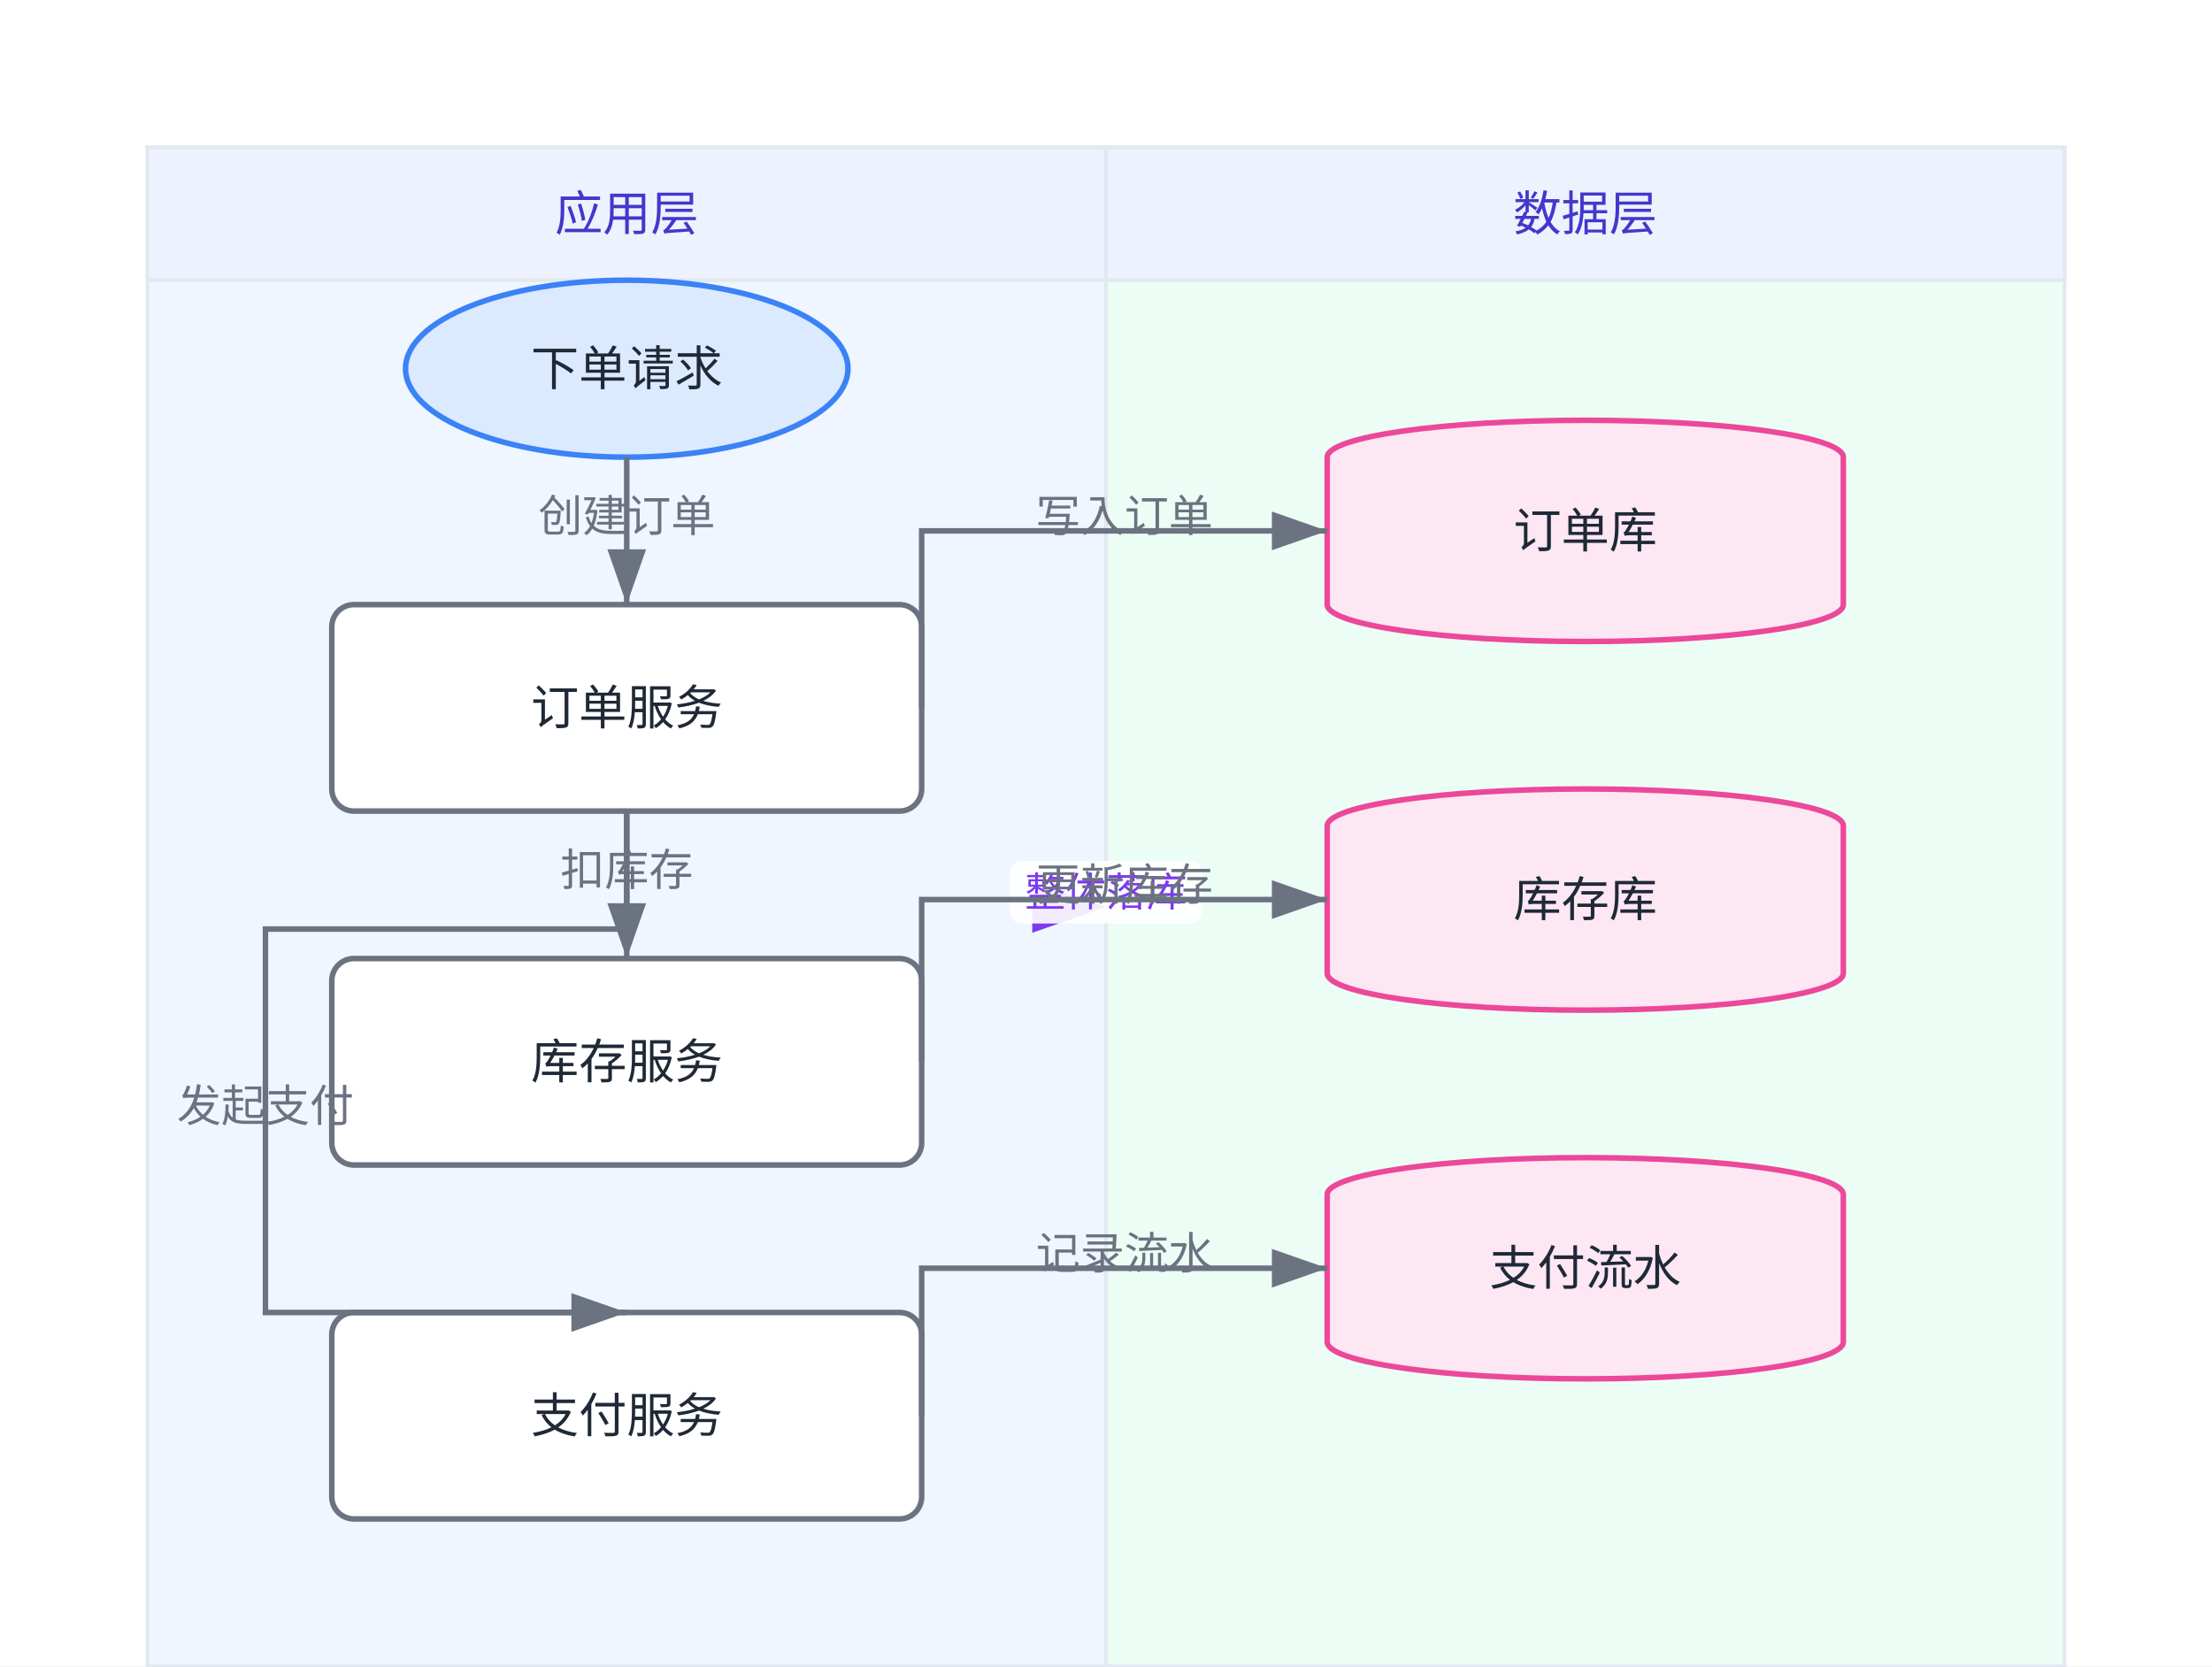
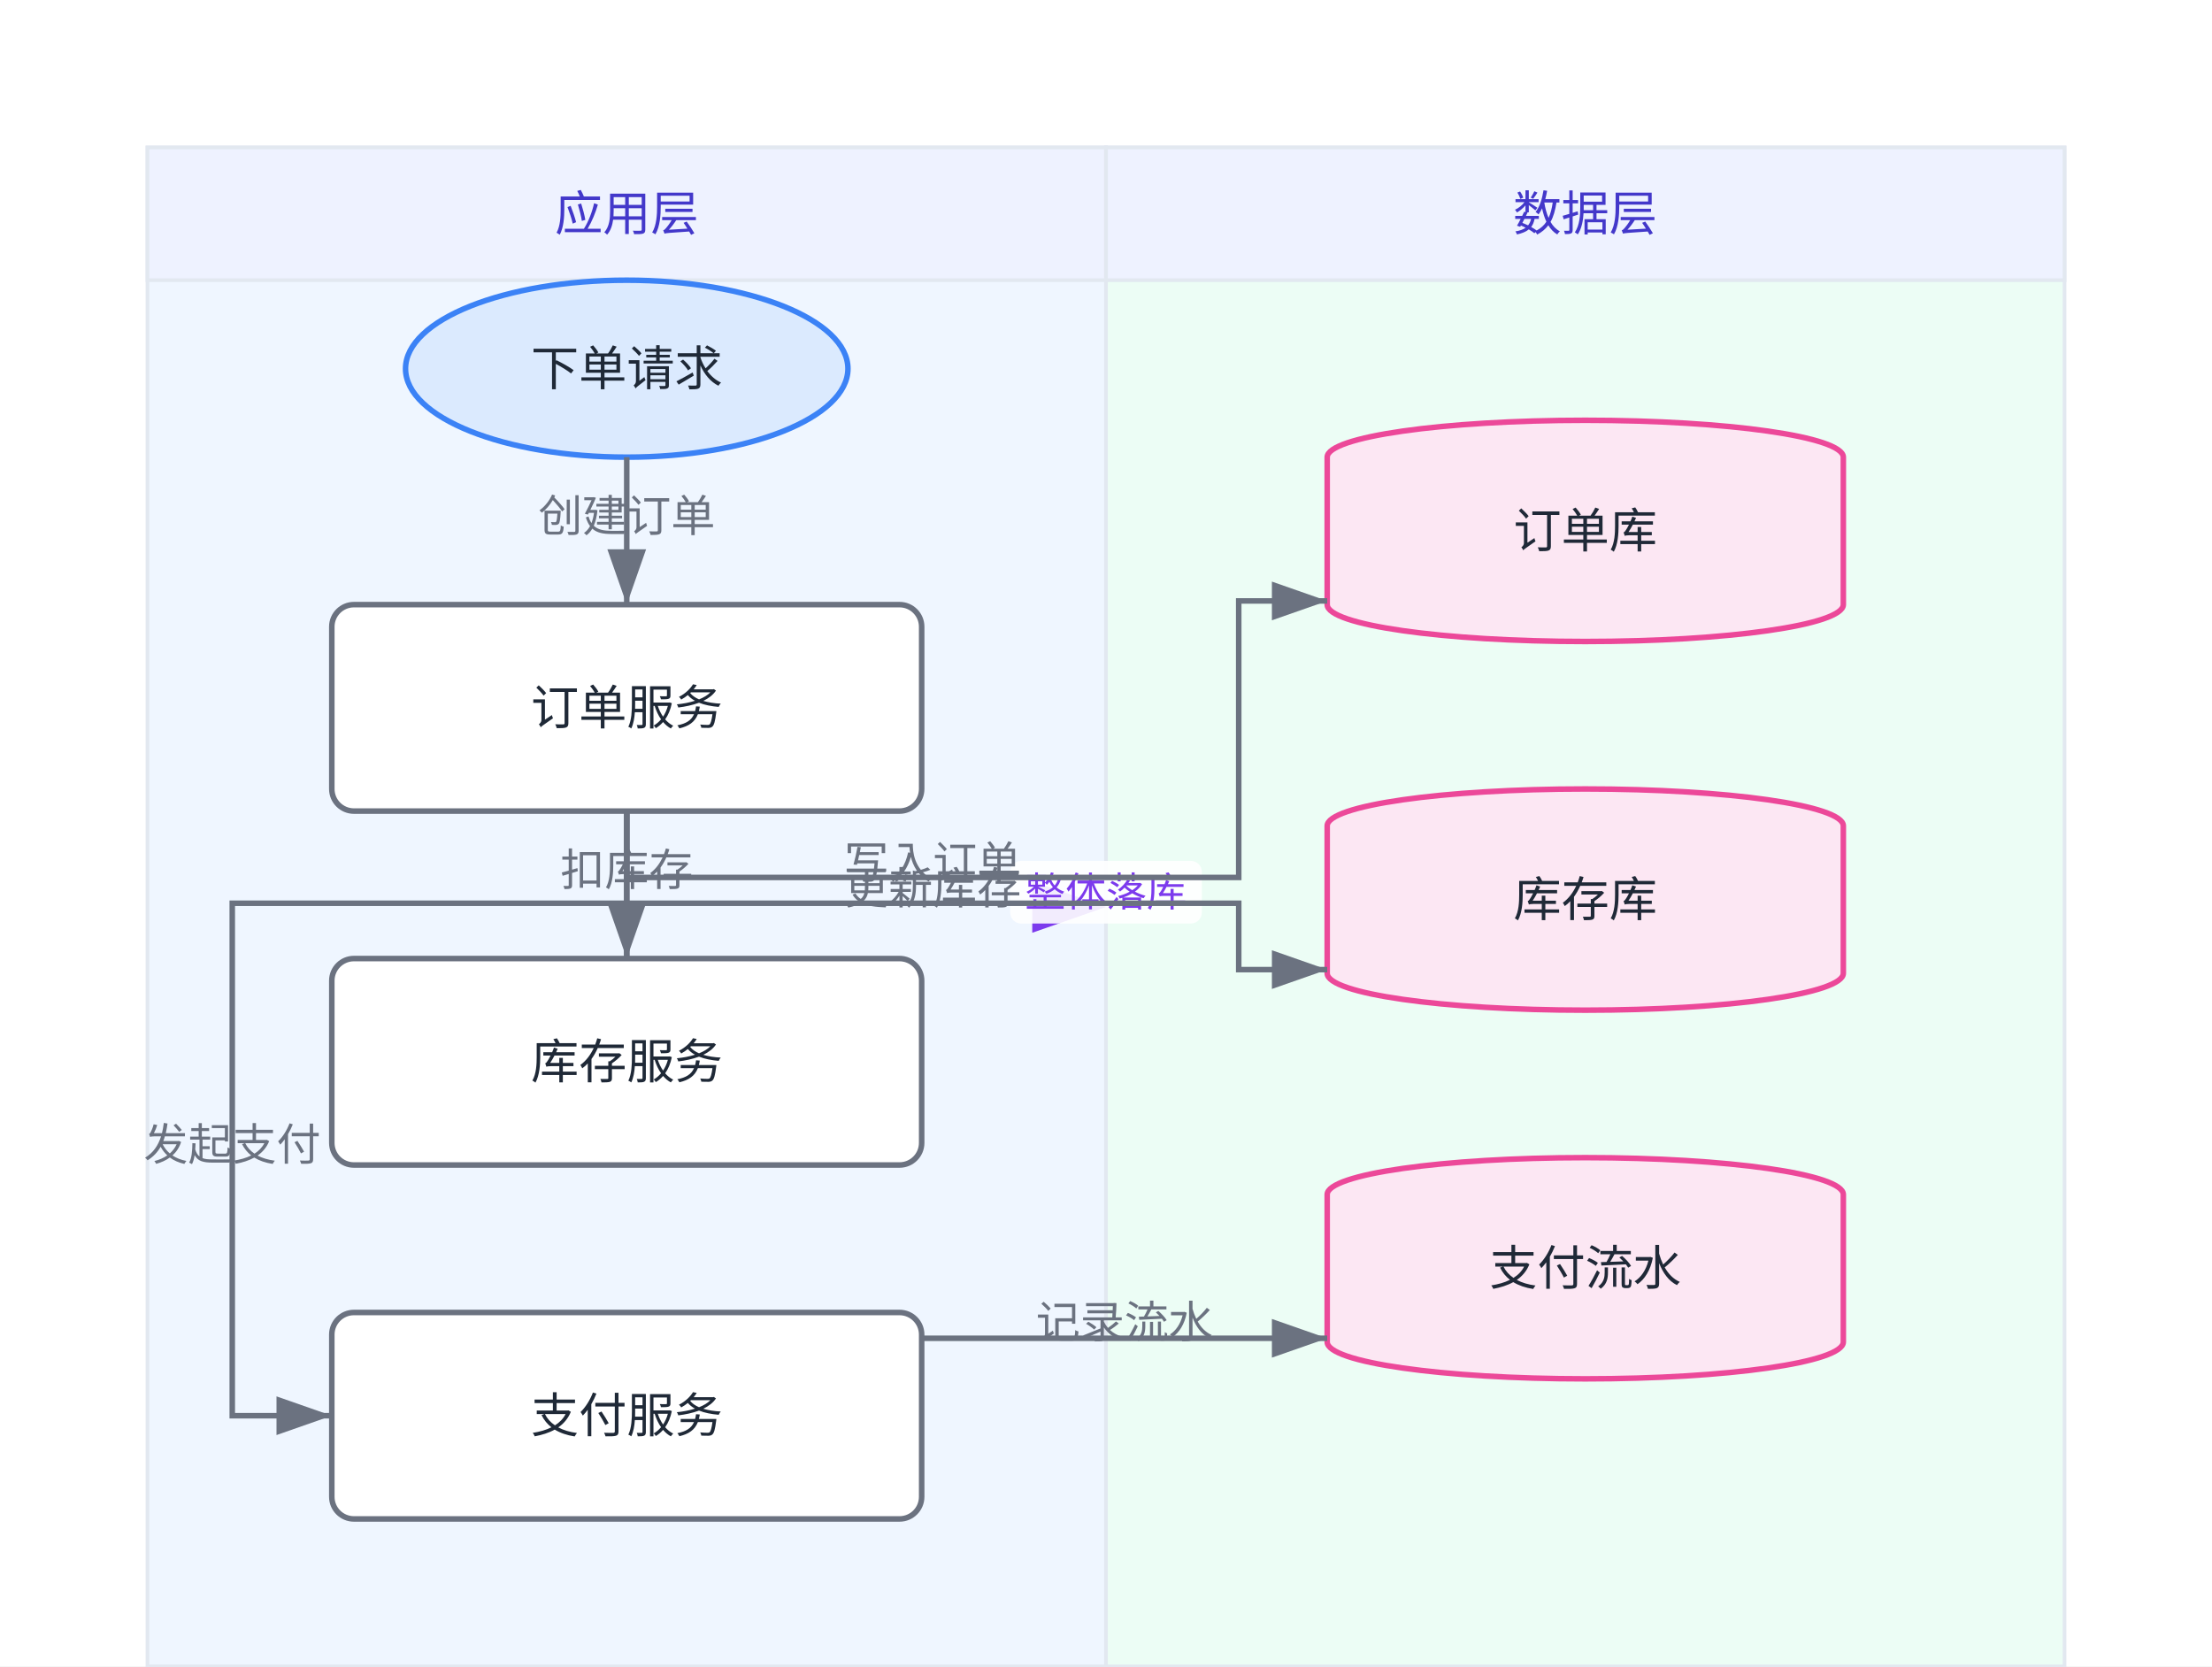
<svg xmlns="http://www.w3.org/2000/svg" width="600" height="452" viewBox="0 0 600 452">
  <defs>
    <marker id="arrowhead" markerWidth="10" markerHeight="7" refX="10" refY="3.5" orient="auto">
      <polygon points="0 0, 10 3.5, 0 7" fill="#6b7280" />
    </marker>
    <marker id="arrowhead-purple" markerWidth="10" markerHeight="7" refX="10" refY="3.5" orient="auto">
      <polygon points="0 0, 10 3.5, 0 7" fill="#7c3aed" />
    </marker>
  </defs>
  <style>.lgdl-anchors,.lgdl-edge-anchors{opacity:0;pointer-events:none;transition:opacity .12s ease}.lgdl-node:hover + .lgdl-anchors,.lgdl-class:hover + .lgdl-anchors,.lgdl-group:hover + .lgdl-anchors,.lgdl-lane:hover + .lgdl-anchors{opacity:1}.lgdl-edge:hover + .lgdl-edge-anchors,.lgdl-aggregate-edge:hover + .lgdl-edge-anchors{opacity:1}.lgdl-node.lgdl-hovered + .lgdl-anchors,.lgdl-class.lgdl-hovered + .lgdl-anchors,.lgdl-group.lgdl-hovered + .lgdl-anchors,.lgdl-lane.lgdl-hovered + .lgdl-anchors{opacity:1}.lgdl-edge.lgdl-hovered + .lgdl-edge-anchors,.lgdl-aggregate-edge.lgdl-hovered + .lgdl-edge-anchors{opacity:1}.lgdl-hovered{filter:drop-shadow(0 0 3px rgba(79,70,229,.65))}</style>
  <rect x="0" y="0" width="600" height="452" fill="#ffffff" />
  <g class="lgdl-lane" data-lgdl-loc="groups[0]">
    <rect x="40" y="40" width="260" height="412" fill="#eff6ff" stroke="#e2e8f0" />
    <rect x="40" y="40" width="260" height="36" fill="#eef2ff" stroke="#e2e8f0" />
    <text x="170" y="58" font-family="'Segoe UI', 'PingFang SC', 'Microsoft YaHei', sans-serif" font-size="13" fill="#4338ca" text-anchor="middle" dominant-baseline="middle">应用层</text>
  </g>
  <g class="lgdl-anchors">
    <circle cx="300.0" cy="246.0" r="3" fill="#64748b" />
    <circle cx="300.0" cy="280.8" r="3" fill="#64748b" />
    <circle cx="300.0" cy="321.1" r="3" fill="#64748b" />
    <circle cx="300.0" cy="376.0" r="3" fill="#64748b" />
-     <circle cx="288.9" cy="452.0" r="3" fill="#64748b" />
+     <circle cx="288.5" cy="451.2" r="3" fill="#64748b" />
    <circle cx="225.2" cy="452.0" r="3" fill="#64748b" />
    <circle cx="170.0" cy="452.0" r="3" fill="#64748b" />
    <circle cx="114.8" cy="452.0" r="3" fill="#64748b" />
-     <circle cx="51.1" cy="452.0" r="3" fill="#64748b" />
+     <circle cx="51.5" cy="451.2" r="3" fill="#64748b" />
    <circle cx="40.0" cy="376.0" r="3" fill="#64748b" />
    <circle cx="40.0" cy="321.1" r="3" fill="#64748b" />
    <circle cx="40.0" cy="280.8" r="3" fill="#64748b" />
    <circle cx="40.0" cy="246.0" r="3" fill="#64748b" />
    <circle cx="40.0" cy="211.2" r="3" fill="#64748b" />
    <circle cx="40.0" cy="170.9" r="3" fill="#64748b" />
    <circle cx="40.0" cy="116.0" r="3" fill="#64748b" />
-     <circle cx="51.1" cy="40.0" r="3" fill="#64748b" />
+     <circle cx="51.5" cy="40.8" r="3" fill="#64748b" />
    <circle cx="114.8" cy="40.0" r="3" fill="#64748b" />
    <circle cx="170.0" cy="40.0" r="3" fill="#64748b" />
    <circle cx="225.2" cy="40.0" r="3" fill="#64748b" />
-     <circle cx="288.9" cy="40.0" r="3" fill="#64748b" />
+     <circle cx="288.5" cy="40.8" r="3" fill="#64748b" />
    <circle cx="300.0" cy="116.0" r="3" fill="#64748b" />
    <circle cx="300.0" cy="170.9" r="3" fill="#64748b" />
    <circle cx="300.0" cy="211.2" r="3" fill="#64748b" />
  </g>
  <g class="lgdl-lane" data-lgdl-loc="groups[1]">
    <rect x="300" y="40" width="260" height="412" fill="#ecfdf5" stroke="#e2e8f0" />
    <rect x="300" y="40" width="260" height="36" fill="#eef2ff" stroke="#e2e8f0" />
    <text x="430" y="58" font-family="'Segoe UI', 'PingFang SC', 'Microsoft YaHei', sans-serif" font-size="13" fill="#4338ca" text-anchor="middle" dominant-baseline="middle">数据层</text>
  </g>
  <g class="lgdl-anchors">
    <circle cx="560.0" cy="246.0" r="3" fill="#64748b" />
    <circle cx="560.0" cy="280.8" r="3" fill="#64748b" />
    <circle cx="560.0" cy="321.1" r="3" fill="#64748b" />
    <circle cx="560.0" cy="376.0" r="3" fill="#64748b" />
-     <circle cx="548.9" cy="452.0" r="3" fill="#64748b" />
+     <circle cx="548.5" cy="451.2" r="3" fill="#64748b" />
    <circle cx="485.2" cy="452.0" r="3" fill="#64748b" />
    <circle cx="430.0" cy="452.0" r="3" fill="#64748b" />
    <circle cx="374.8" cy="452.0" r="3" fill="#64748b" />
-     <circle cx="311.1" cy="452.0" r="3" fill="#64748b" />
+     <circle cx="311.5" cy="451.2" r="3" fill="#64748b" />
    <circle cx="300.0" cy="376.0" r="3" fill="#64748b" />
    <circle cx="300.0" cy="321.1" r="3" fill="#64748b" />
    <circle cx="300.0" cy="280.8" r="3" fill="#64748b" />
    <circle cx="300.0" cy="246.0" r="3" fill="#64748b" />
    <circle cx="300.0" cy="211.2" r="3" fill="#64748b" />
    <circle cx="300.0" cy="170.9" r="3" fill="#64748b" />
    <circle cx="300.0" cy="116.0" r="3" fill="#64748b" />
-     <circle cx="311.1" cy="40.0" r="3" fill="#64748b" />
+     <circle cx="311.5" cy="40.8" r="3" fill="#64748b" />
    <circle cx="374.8" cy="40.0" r="3" fill="#64748b" />
    <circle cx="430.0" cy="40.0" r="3" fill="#64748b" />
    <circle cx="485.2" cy="40.0" r="3" fill="#64748b" />
-     <circle cx="548.9" cy="40.0" r="3" fill="#64748b" />
+     <circle cx="548.5" cy="40.8" r="3" fill="#64748b" />
    <circle cx="560.0" cy="116.0" r="3" fill="#64748b" />
    <circle cx="560.0" cy="170.9" r="3" fill="#64748b" />
    <circle cx="560.0" cy="211.2" r="3" fill="#64748b" />
  </g>
  <g class="lgdl-node" data-lgdl-loc="nodes[0]">
    <rect x="110" y="76" width="120" height="48" rx="60" ry="60" fill="#dbeafe" stroke="#3b82f6" stroke-width="1.5" />
    <text x="170" y="100" font-family="'Segoe UI', 'PingFang SC', 'Microsoft YaHei', sans-serif" font-size="13" fill="#1f2937" text-anchor="middle" dominant-baseline="middle">下单请求</text>
  </g>
  <g class="lgdl-anchors">
    <circle cx="230.0" cy="100.0" r="3" fill="#3b82f6" />
    <circle cx="219.8" cy="113.4" r="3" fill="#3b82f6" />
    <circle cx="204.2" cy="119.7" r="3" fill="#3b82f6" />
    <circle cx="192.3" cy="122.3" r="3" fill="#3b82f6" />
    <circle cx="183.5" cy="123.4" r="3" fill="#3b82f6" />
    <circle cx="176.4" cy="123.9" r="3" fill="#3b82f6" />
    <circle cx="170.0" cy="124.0" r="3" fill="#3b82f6" />
    <circle cx="163.6" cy="123.9" r="3" fill="#3b82f6" />
    <circle cx="156.5" cy="123.4" r="3" fill="#3b82f6" />
    <circle cx="147.7" cy="122.3" r="3" fill="#3b82f6" />
    <circle cx="135.8" cy="119.7" r="3" fill="#3b82f6" />
    <circle cx="120.2" cy="113.4" r="3" fill="#3b82f6" />
    <circle cx="110.0" cy="100.0" r="3" fill="#3b82f6" />
    <circle cx="120.2" cy="86.6" r="3" fill="#3b82f6" />
    <circle cx="135.8" cy="80.3" r="3" fill="#3b82f6" />
    <circle cx="147.7" cy="77.7" r="3" fill="#3b82f6" />
    <circle cx="156.5" cy="76.6" r="3" fill="#3b82f6" />
    <circle cx="163.6" cy="76.1" r="3" fill="#3b82f6" />
    <circle cx="170.0" cy="76.0" r="3" fill="#3b82f6" />
    <circle cx="176.4" cy="76.1" r="3" fill="#3b82f6" />
    <circle cx="183.5" cy="76.6" r="3" fill="#3b82f6" />
    <circle cx="192.3" cy="77.7" r="3" fill="#3b82f6" />
    <circle cx="204.2" cy="80.3" r="3" fill="#3b82f6" />
    <circle cx="219.8" cy="86.6" r="3" fill="#3b82f6" />
  </g>
  <g class="lgdl-node" data-lgdl-loc="nodes[1]">
    <rect x="90" y="164" width="160" height="56" rx="6" ry="6" fill="#ffffff" stroke="#6b7280" stroke-width="1.5" />
    <text x="170" y="192" font-family="'Segoe UI', 'PingFang SC', 'Microsoft YaHei', sans-serif" font-size="13" fill="#1f2937" text-anchor="middle" dominant-baseline="middle">订单服务</text>
  </g>
  <g class="lgdl-anchors">
    <circle cx="250.0" cy="192.0" r="3" fill="#6b7280" />
    <circle cx="250.0" cy="213.4" r="3" fill="#6b7280" />
    <circle cx="218.5" cy="220.0" r="3" fill="#6b7280" />
    <circle cx="198.0" cy="220.0" r="3" fill="#6b7280" />
    <circle cx="186.2" cy="220.0" r="3" fill="#6b7280" />
    <circle cx="177.5" cy="220.0" r="3" fill="#6b7280" />
    <circle cx="170.0" cy="220.0" r="3" fill="#6b7280" />
    <circle cx="162.5" cy="220.0" r="3" fill="#6b7280" />
    <circle cx="153.8" cy="220.0" r="3" fill="#6b7280" />
    <circle cx="142.0" cy="220.0" r="3" fill="#6b7280" />
    <circle cx="121.5" cy="220.0" r="3" fill="#6b7280" />
    <circle cx="90.0" cy="213.4" r="3" fill="#6b7280" />
    <circle cx="90.0" cy="192.0" r="3" fill="#6b7280" />
    <circle cx="90.0" cy="170.6" r="3" fill="#6b7280" />
    <circle cx="121.5" cy="164.0" r="3" fill="#6b7280" />
    <circle cx="142.0" cy="164.0" r="3" fill="#6b7280" />
    <circle cx="153.8" cy="164.0" r="3" fill="#6b7280" />
    <circle cx="162.5" cy="164.0" r="3" fill="#6b7280" />
    <circle cx="170.0" cy="164.0" r="3" fill="#6b7280" />
    <circle cx="177.5" cy="164.0" r="3" fill="#6b7280" />
    <circle cx="186.2" cy="164.0" r="3" fill="#6b7280" />
    <circle cx="198.0" cy="164.0" r="3" fill="#6b7280" />
    <circle cx="218.5" cy="164.0" r="3" fill="#6b7280" />
    <circle cx="250.0" cy="170.6" r="3" fill="#6b7280" />
  </g>
  <g class="lgdl-node" data-lgdl-loc="nodes[2]">
    <rect x="90" y="260" width="160" height="56" rx="6" ry="6" fill="#ffffff" stroke="#6b7280" stroke-width="1.5" />
    <text x="170" y="288" font-family="'Segoe UI', 'PingFang SC', 'Microsoft YaHei', sans-serif" font-size="13" fill="#1f2937" text-anchor="middle" dominant-baseline="middle">库存服务</text>
  </g>
  <g class="lgdl-anchors">
    <circle cx="250.0" cy="288.0" r="3" fill="#6b7280" />
    <circle cx="250.0" cy="309.4" r="3" fill="#6b7280" />
    <circle cx="218.5" cy="316.0" r="3" fill="#6b7280" />
    <circle cx="198.0" cy="316.0" r="3" fill="#6b7280" />
    <circle cx="186.2" cy="316.0" r="3" fill="#6b7280" />
    <circle cx="177.5" cy="316.0" r="3" fill="#6b7280" />
    <circle cx="170.0" cy="316.0" r="3" fill="#6b7280" />
    <circle cx="162.5" cy="316.0" r="3" fill="#6b7280" />
    <circle cx="153.8" cy="316.0" r="3" fill="#6b7280" />
    <circle cx="142.0" cy="316.0" r="3" fill="#6b7280" />
    <circle cx="121.5" cy="316.0" r="3" fill="#6b7280" />
    <circle cx="90.0" cy="309.4" r="3" fill="#6b7280" />
    <circle cx="90.0" cy="288.0" r="3" fill="#6b7280" />
    <circle cx="90.0" cy="266.6" r="3" fill="#6b7280" />
    <circle cx="121.5" cy="260.0" r="3" fill="#6b7280" />
    <circle cx="142.0" cy="260.0" r="3" fill="#6b7280" />
    <circle cx="153.8" cy="260.0" r="3" fill="#6b7280" />
    <circle cx="162.5" cy="260.0" r="3" fill="#6b7280" />
    <circle cx="170.0" cy="260.0" r="3" fill="#6b7280" />
    <circle cx="177.5" cy="260.0" r="3" fill="#6b7280" />
    <circle cx="186.2" cy="260.0" r="3" fill="#6b7280" />
    <circle cx="198.0" cy="260.0" r="3" fill="#6b7280" />
    <circle cx="218.5" cy="260.0" r="3" fill="#6b7280" />
    <circle cx="250.0" cy="266.6" r="3" fill="#6b7280" />
  </g>
  <g class="lgdl-node" data-lgdl-loc="nodes[3]">
    <rect x="90" y="356" width="160" height="56" rx="6" ry="6" fill="#ffffff" stroke="#6b7280" stroke-width="1.5" />
    <text x="170" y="384" font-family="'Segoe UI', 'PingFang SC', 'Microsoft YaHei', sans-serif" font-size="13" fill="#1f2937" text-anchor="middle" dominant-baseline="middle">支付服务</text>
  </g>
  <g class="lgdl-anchors">
    <circle cx="250.0" cy="384.0" r="3" fill="#6b7280" />
    <circle cx="250.0" cy="405.4" r="3" fill="#6b7280" />
    <circle cx="218.5" cy="412.0" r="3" fill="#6b7280" />
    <circle cx="198.0" cy="412.0" r="3" fill="#6b7280" />
    <circle cx="186.2" cy="412.0" r="3" fill="#6b7280" />
    <circle cx="177.5" cy="412.0" r="3" fill="#6b7280" />
    <circle cx="170.0" cy="412.0" r="3" fill="#6b7280" />
    <circle cx="162.5" cy="412.0" r="3" fill="#6b7280" />
    <circle cx="153.8" cy="412.0" r="3" fill="#6b7280" />
    <circle cx="142.0" cy="412.0" r="3" fill="#6b7280" />
    <circle cx="121.5" cy="412.0" r="3" fill="#6b7280" />
    <circle cx="90.0" cy="405.4" r="3" fill="#6b7280" />
    <circle cx="90.0" cy="384.0" r="3" fill="#6b7280" />
    <circle cx="90.0" cy="362.6" r="3" fill="#6b7280" />
    <circle cx="121.5" cy="356.0" r="3" fill="#6b7280" />
    <circle cx="142.0" cy="356.0" r="3" fill="#6b7280" />
    <circle cx="153.8" cy="356.0" r="3" fill="#6b7280" />
    <circle cx="162.5" cy="356.0" r="3" fill="#6b7280" />
    <circle cx="170.0" cy="356.0" r="3" fill="#6b7280" />
    <circle cx="177.5" cy="356.0" r="3" fill="#6b7280" />
    <circle cx="186.2" cy="356.0" r="3" fill="#6b7280" />
    <circle cx="198.0" cy="356.0" r="3" fill="#6b7280" />
    <circle cx="218.5" cy="356.0" r="3" fill="#6b7280" />
    <circle cx="250.0" cy="362.6" r="3" fill="#6b7280" />
  </g>
  <g class="lgdl-node" data-lgdl-loc="nodes[4]">
    <path d="M 360,124 L 360,164 A 70,10 0 0 0 500,164 L 500,124 A 70,10 0 0 0 360,124 Z" fill="#fce7f3" stroke="#ec4899" stroke-width="1.5" />
    <text x="430" y="144" font-family="'Segoe UI', 'PingFang SC', 'Microsoft YaHei', sans-serif" font-size="13" fill="#1f2937" text-anchor="middle" dominant-baseline="middle">订单库</text>
  </g>
  <g class="lgdl-anchors">
    <circle cx="500.0" cy="144.0" r="3" fill="#ec4899" />
    <circle cx="500.0" cy="162.8" r="3" fill="#ec4899" />
    <circle cx="477.4" cy="171.4" r="3" fill="#ec4899" />
    <circle cx="459.1" cy="173.1" r="3" fill="#ec4899" />
    <circle cx="447.1" cy="173.7" r="3" fill="#ec4899" />
    <circle cx="438.0" cy="173.9" r="3" fill="#ec4899" />
    <circle cx="430.0" cy="174.0" r="3" fill="#ec4899" />
    <circle cx="422.0" cy="173.9" r="3" fill="#ec4899" />
    <circle cx="412.9" cy="173.7" r="3" fill="#ec4899" />
    <circle cx="400.9" cy="173.1" r="3" fill="#ec4899" />
    <circle cx="382.6" cy="171.4" r="3" fill="#ec4899" />
    <circle cx="360.0" cy="162.8" r="3" fill="#ec4899" />
    <circle cx="360.0" cy="144.0" r="3" fill="#ec4899" />
    <circle cx="360.0" cy="125.2" r="3" fill="#ec4899" />
    <circle cx="382.6" cy="116.6" r="3" fill="#ec4899" />
    <circle cx="400.9" cy="114.9" r="3" fill="#ec4899" />
    <circle cx="412.9" cy="114.3" r="3" fill="#ec4899" />
    <circle cx="422.0" cy="114.1" r="3" fill="#ec4899" />
    <circle cx="430.0" cy="114.0" r="3" fill="#ec4899" />
    <circle cx="438.0" cy="114.1" r="3" fill="#ec4899" />
    <circle cx="447.1" cy="114.3" r="3" fill="#ec4899" />
    <circle cx="459.1" cy="114.9" r="3" fill="#ec4899" />
    <circle cx="477.4" cy="116.6" r="3" fill="#ec4899" />
    <circle cx="500.0" cy="125.2" r="3" fill="#ec4899" />
  </g>
  <g class="lgdl-node" data-lgdl-loc="nodes[5]">
    <path d="M 360,224 L 360,264 A 70,10 0 0 0 500,264 L 500,224 A 70,10 0 0 0 360,224 Z" fill="#fce7f3" stroke="#ec4899" stroke-width="1.5" />
    <text x="430" y="244" font-family="'Segoe UI', 'PingFang SC', 'Microsoft YaHei', sans-serif" font-size="13" fill="#1f2937" text-anchor="middle" dominant-baseline="middle">库存库</text>
  </g>
  <g class="lgdl-anchors">
    <circle cx="500.0" cy="244.0" r="3" fill="#ec4899" />
    <circle cx="500.0" cy="262.8" r="3" fill="#ec4899" />
    <circle cx="477.4" cy="271.4" r="3" fill="#ec4899" />
    <circle cx="459.1" cy="273.1" r="3" fill="#ec4899" />
    <circle cx="447.1" cy="273.7" r="3" fill="#ec4899" />
    <circle cx="438.0" cy="273.9" r="3" fill="#ec4899" />
    <circle cx="430.0" cy="274.0" r="3" fill="#ec4899" />
    <circle cx="422.0" cy="273.9" r="3" fill="#ec4899" />
    <circle cx="412.9" cy="273.7" r="3" fill="#ec4899" />
    <circle cx="400.9" cy="273.1" r="3" fill="#ec4899" />
    <circle cx="382.6" cy="271.4" r="3" fill="#ec4899" />
    <circle cx="360.0" cy="262.8" r="3" fill="#ec4899" />
    <circle cx="360.0" cy="244.0" r="3" fill="#ec4899" />
    <circle cx="360.0" cy="225.2" r="3" fill="#ec4899" />
    <circle cx="382.6" cy="216.6" r="3" fill="#ec4899" />
    <circle cx="400.9" cy="214.9" r="3" fill="#ec4899" />
    <circle cx="412.9" cy="214.3" r="3" fill="#ec4899" />
    <circle cx="422.0" cy="214.1" r="3" fill="#ec4899" />
    <circle cx="430.0" cy="214.0" r="3" fill="#ec4899" />
    <circle cx="438.0" cy="214.1" r="3" fill="#ec4899" />
    <circle cx="447.1" cy="214.3" r="3" fill="#ec4899" />
    <circle cx="459.1" cy="214.9" r="3" fill="#ec4899" />
    <circle cx="477.4" cy="216.6" r="3" fill="#ec4899" />
    <circle cx="500.0" cy="225.2" r="3" fill="#ec4899" />
  </g>
  <g class="lgdl-node" data-lgdl-loc="nodes[6]">
    <path d="M 360,324 L 360,364 A 70,10 0 0 0 500,364 L 500,324 A 70,10 0 0 0 360,324 Z" fill="#fce7f3" stroke="#ec4899" stroke-width="1.5" />
    <text x="430" y="344" font-family="'Segoe UI', 'PingFang SC', 'Microsoft YaHei', sans-serif" font-size="13" fill="#1f2937" text-anchor="middle" dominant-baseline="middle">支付流水</text>
  </g>
  <g class="lgdl-anchors">
    <circle cx="500.0" cy="344.0" r="3" fill="#ec4899" />
    <circle cx="500.0" cy="362.8" r="3" fill="#ec4899" />
    <circle cx="477.4" cy="371.4" r="3" fill="#ec4899" />
    <circle cx="459.1" cy="373.1" r="3" fill="#ec4899" />
    <circle cx="447.1" cy="373.7" r="3" fill="#ec4899" />
    <circle cx="438.0" cy="373.9" r="3" fill="#ec4899" />
    <circle cx="430.0" cy="374.0" r="3" fill="#ec4899" />
    <circle cx="422.0" cy="373.9" r="3" fill="#ec4899" />
    <circle cx="412.9" cy="373.7" r="3" fill="#ec4899" />
    <circle cx="400.9" cy="373.1" r="3" fill="#ec4899" />
    <circle cx="382.6" cy="371.4" r="3" fill="#ec4899" />
    <circle cx="360.0" cy="362.8" r="3" fill="#ec4899" />
    <circle cx="360.0" cy="344.0" r="3" fill="#ec4899" />
    <circle cx="360.0" cy="325.2" r="3" fill="#ec4899" />
    <circle cx="382.6" cy="316.6" r="3" fill="#ec4899" />
    <circle cx="400.9" cy="314.9" r="3" fill="#ec4899" />
    <circle cx="412.9" cy="314.3" r="3" fill="#ec4899" />
    <circle cx="422.0" cy="314.1" r="3" fill="#ec4899" />
    <circle cx="430.0" cy="314.0" r="3" fill="#ec4899" />
    <circle cx="438.0" cy="314.1" r="3" fill="#ec4899" />
    <circle cx="447.1" cy="314.3" r="3" fill="#ec4899" />
    <circle cx="459.1" cy="314.9" r="3" fill="#ec4899" />
    <circle cx="477.4" cy="316.6" r="3" fill="#ec4899" />
    <circle cx="500.0" cy="325.2" r="3" fill="#ec4899" />
  </g>
  <g class="lgdl-aggregate-edge" data-lgdl-loc="edges[6]">
    <path d="M 300,246 L 300,246" fill="none" stroke="#7c3aed" stroke-width="2" stroke-dasharray="5 3" marker-end="url(#arrowhead-purple)" />
    <rect x="274.0" y="233.5" width="52" height="17" rx="3" fill="#ffffff" opacity="0.9" />
    <text x="300" y="242" font-family="'Segoe UI', 'PingFang SC', 'Microsoft YaHei', sans-serif" font-size="11" fill="#7c3aed" text-anchor="middle" dominant-baseline="middle">整体落库</text>
  </g>
  <g class="lgdl-edge-anchors">
    <circle cx="300.0" cy="246.0" r="3.5" fill="#7c3aed" />
    <circle cx="300.0" cy="246.0" r="3.5" fill="#7c3aed" />
  </g>
+   <g class="lgdl-edge" data-lgdl-loc="edges[1]">
+     <path d="M 170,220 L 170,238 L 336,238 L 336,163 L 360,163" fill="none" stroke="#6b7280" stroke-width="1.5" marker-end="url(#arrowhead)" />
+     <text x="253" y="234" font-family="'Segoe UI', 'PingFang SC', 'Microsoft YaHei', sans-serif" font-size="12" fill="#6b7280" text-anchor="middle" dominant-baseline="middle">写入订单</text>
+   </g>
+   <g class="lgdl-edge-anchors">
+     <circle cx="170.0" cy="220.0" r="3.5" fill="#6b7280" />
+     <circle cx="360.0" cy="162.8" r="3.5" fill="#6b7280" />
+   </g>
+   <g class="lgdl-edge" data-lgdl-loc="edges[3]">
+     <path d="M 170,260 L 170,245 L 336,245 L 336,263 L 360,263" fill="none" stroke="#6b7280" stroke-width="1.5" marker-end="url(#arrowhead)" />
+     <text x="253" y="241" font-family="'Segoe UI', 'PingFang SC', 'Microsoft YaHei', sans-serif" font-size="12" fill="#6b7280" text-anchor="middle" dominant-baseline="middle">更新库存</text>
+   </g>
+   <g class="lgdl-edge-anchors">
+     <circle cx="170.0" cy="260.0" r="3.5" fill="#6b7280" />
+     <circle cx="360.0" cy="262.8" r="3.5" fill="#6b7280" />
+   </g>
+   <g class="lgdl-edge" data-lgdl-loc="edges[5]">
+     <path d="M 250,363 L 360,363" fill="none" stroke="#6b7280" stroke-width="1.5" marker-end="url(#arrowhead)" />
+     <text x="304.986" y="358.664" font-family="'Segoe UI', 'PingFang SC', 'Microsoft YaHei', sans-serif" font-size="12" fill="#6b7280" text-anchor="middle" dominant-baseline="middle">记录流水</text>
+   </g>
+   <g class="lgdl-edge-anchors">
+     <circle cx="250.0" cy="362.6" r="3.5" fill="#6b7280" />
+     <circle cx="360.0" cy="362.8" r="3.5" fill="#6b7280" />
+   </g>
  <g class="lgdl-edge" data-lgdl-loc="edges[0]">
    <path d="M 170,124 L 170,164" fill="none" stroke="#6b7280" stroke-width="1.5" marker-end="url(#arrowhead)" />
    <text x="170" y="140" font-family="'Segoe UI', 'PingFang SC', 'Microsoft YaHei', sans-serif" font-size="12" fill="#6b7280" text-anchor="middle" dominant-baseline="middle">创建订单</text>
  </g>
  <g class="lgdl-edge-anchors">
    <circle cx="170.0" cy="124.0" r="3.5" fill="#6b7280" />
    <circle cx="170.0" cy="164.0" r="3.5" fill="#6b7280" />
  </g>
-   <g class="lgdl-edge" data-lgdl-loc="edges[1]">
-     <path d="M 250,192 L 250,144 L 360,144" fill="none" stroke="#6b7280" stroke-width="1.5" marker-end="url(#arrowhead)" />
-     <text x="305" y="140" font-family="'Segoe UI', 'PingFang SC', 'Microsoft YaHei', sans-serif" font-size="12" fill="#6b7280" text-anchor="middle" dominant-baseline="middle">写入订单</text>
-   </g>
-   <g class="lgdl-edge-anchors">
-     <circle cx="250.0" cy="192.0" r="3.5" fill="#6b7280" />
-     <circle cx="360.0" cy="144.0" r="3.5" fill="#6b7280" />
-   </g>
  <g class="lgdl-edge" data-lgdl-loc="edges[2]">
    <path d="M 170,220 L 170,260" fill="none" stroke="#6b7280" stroke-width="1.5" marker-end="url(#arrowhead)" />
    <text x="170" y="236" font-family="'Segoe UI', 'PingFang SC', 'Microsoft YaHei', sans-serif" font-size="12" fill="#6b7280" text-anchor="middle" dominant-baseline="middle">扣库存</text>
  </g>
  <g class="lgdl-edge-anchors">
    <circle cx="170.0" cy="220.0" r="3.5" fill="#6b7280" />
    <circle cx="170.0" cy="260.0" r="3.5" fill="#6b7280" />
  </g>
-   <g class="lgdl-edge" data-lgdl-loc="edges[3]">
-     <path d="M 250,288 L 250,244 L 360,244" fill="none" stroke="#6b7280" stroke-width="1.5" marker-end="url(#arrowhead)" />
-     <text x="305" y="240" font-family="'Segoe UI', 'PingFang SC', 'Microsoft YaHei', sans-serif" font-size="12" fill="#6b7280" text-anchor="middle" dominant-baseline="middle">更新库存</text>
-   </g>
-   <g class="lgdl-edge-anchors">
-     <circle cx="250.0" cy="288.0" r="3.5" fill="#6b7280" />
-     <circle cx="360.0" cy="244.0" r="3.5" fill="#6b7280" />
-   </g>
  <g class="lgdl-edge" data-lgdl-loc="edges[4]">
-     <path d="M 170,220 L 170,252 L 72,252 L 72,356 L 170,356" fill="none" stroke="#6b7280" stroke-width="1.5" marker-end="url(#arrowhead)" />
-     <text x="72" y="300" font-family="'Segoe UI', 'PingFang SC', 'Microsoft YaHei', sans-serif" font-size="12" fill="#6b7280" text-anchor="middle" dominant-baseline="middle">发起支付</text>
+     <path d="M 170,220 L 170,245 L 63,245 L 63,384 L 90,384" fill="none" stroke="#6b7280" stroke-width="1.5" marker-end="url(#arrowhead)" />
+     <text x="63" y="310.5" font-family="'Segoe UI', 'PingFang SC', 'Microsoft YaHei', sans-serif" font-size="12" fill="#6b7280" text-anchor="middle" dominant-baseline="middle">发起支付</text>
  </g>
  <g class="lgdl-edge-anchors">
    <circle cx="170.0" cy="220.0" r="3.5" fill="#6b7280" />
-     <circle cx="170.0" cy="356.0" r="3.5" fill="#6b7280" />
-   </g>
-   <g class="lgdl-edge" data-lgdl-loc="edges[5]">
-     <path d="M 250,384 L 250,344 L 360,344" fill="none" stroke="#6b7280" stroke-width="1.5" marker-end="url(#arrowhead)" />
-     <text x="305" y="340" font-family="'Segoe UI', 'PingFang SC', 'Microsoft YaHei', sans-serif" font-size="12" fill="#6b7280" text-anchor="middle" dominant-baseline="middle">记录流水</text>
-   </g>
-   <g class="lgdl-edge-anchors">
-     <circle cx="250.0" cy="384.0" r="3.5" fill="#6b7280" />
-     <circle cx="360.0" cy="344.0" r="3.5" fill="#6b7280" />
+     <circle cx="90.0" cy="384.0" r="3.5" fill="#6b7280" />
  </g>
</svg>
